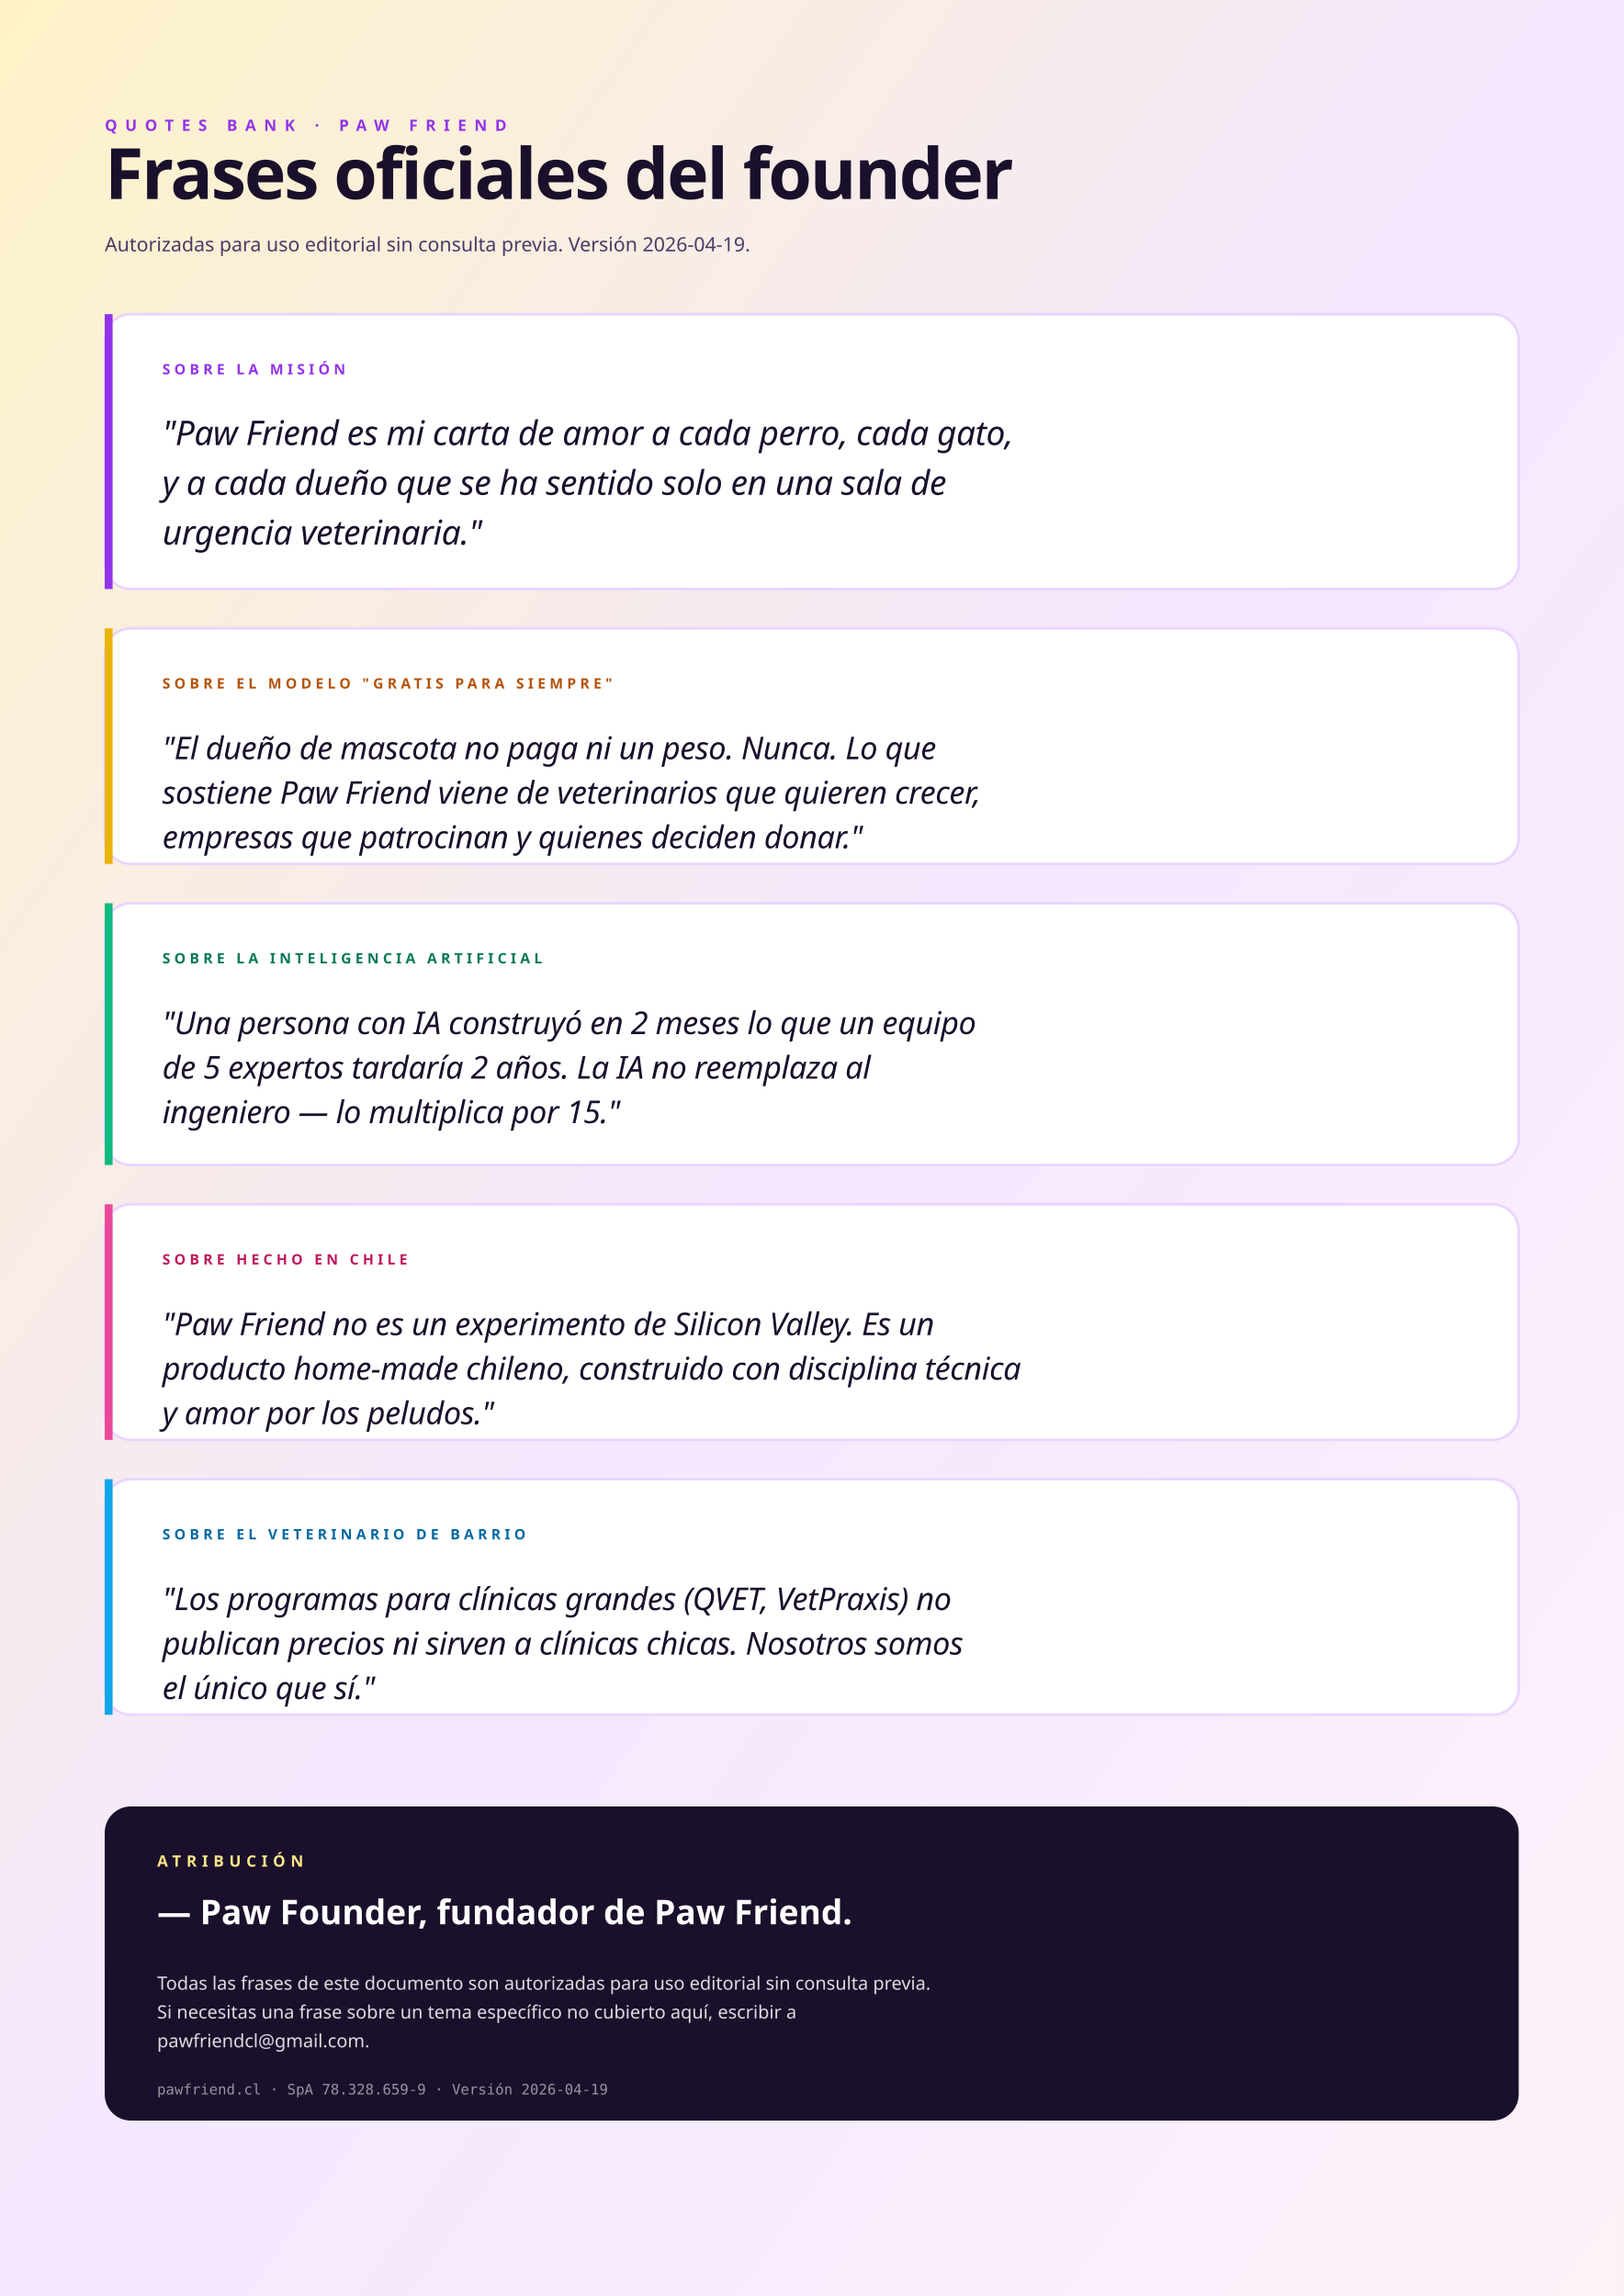
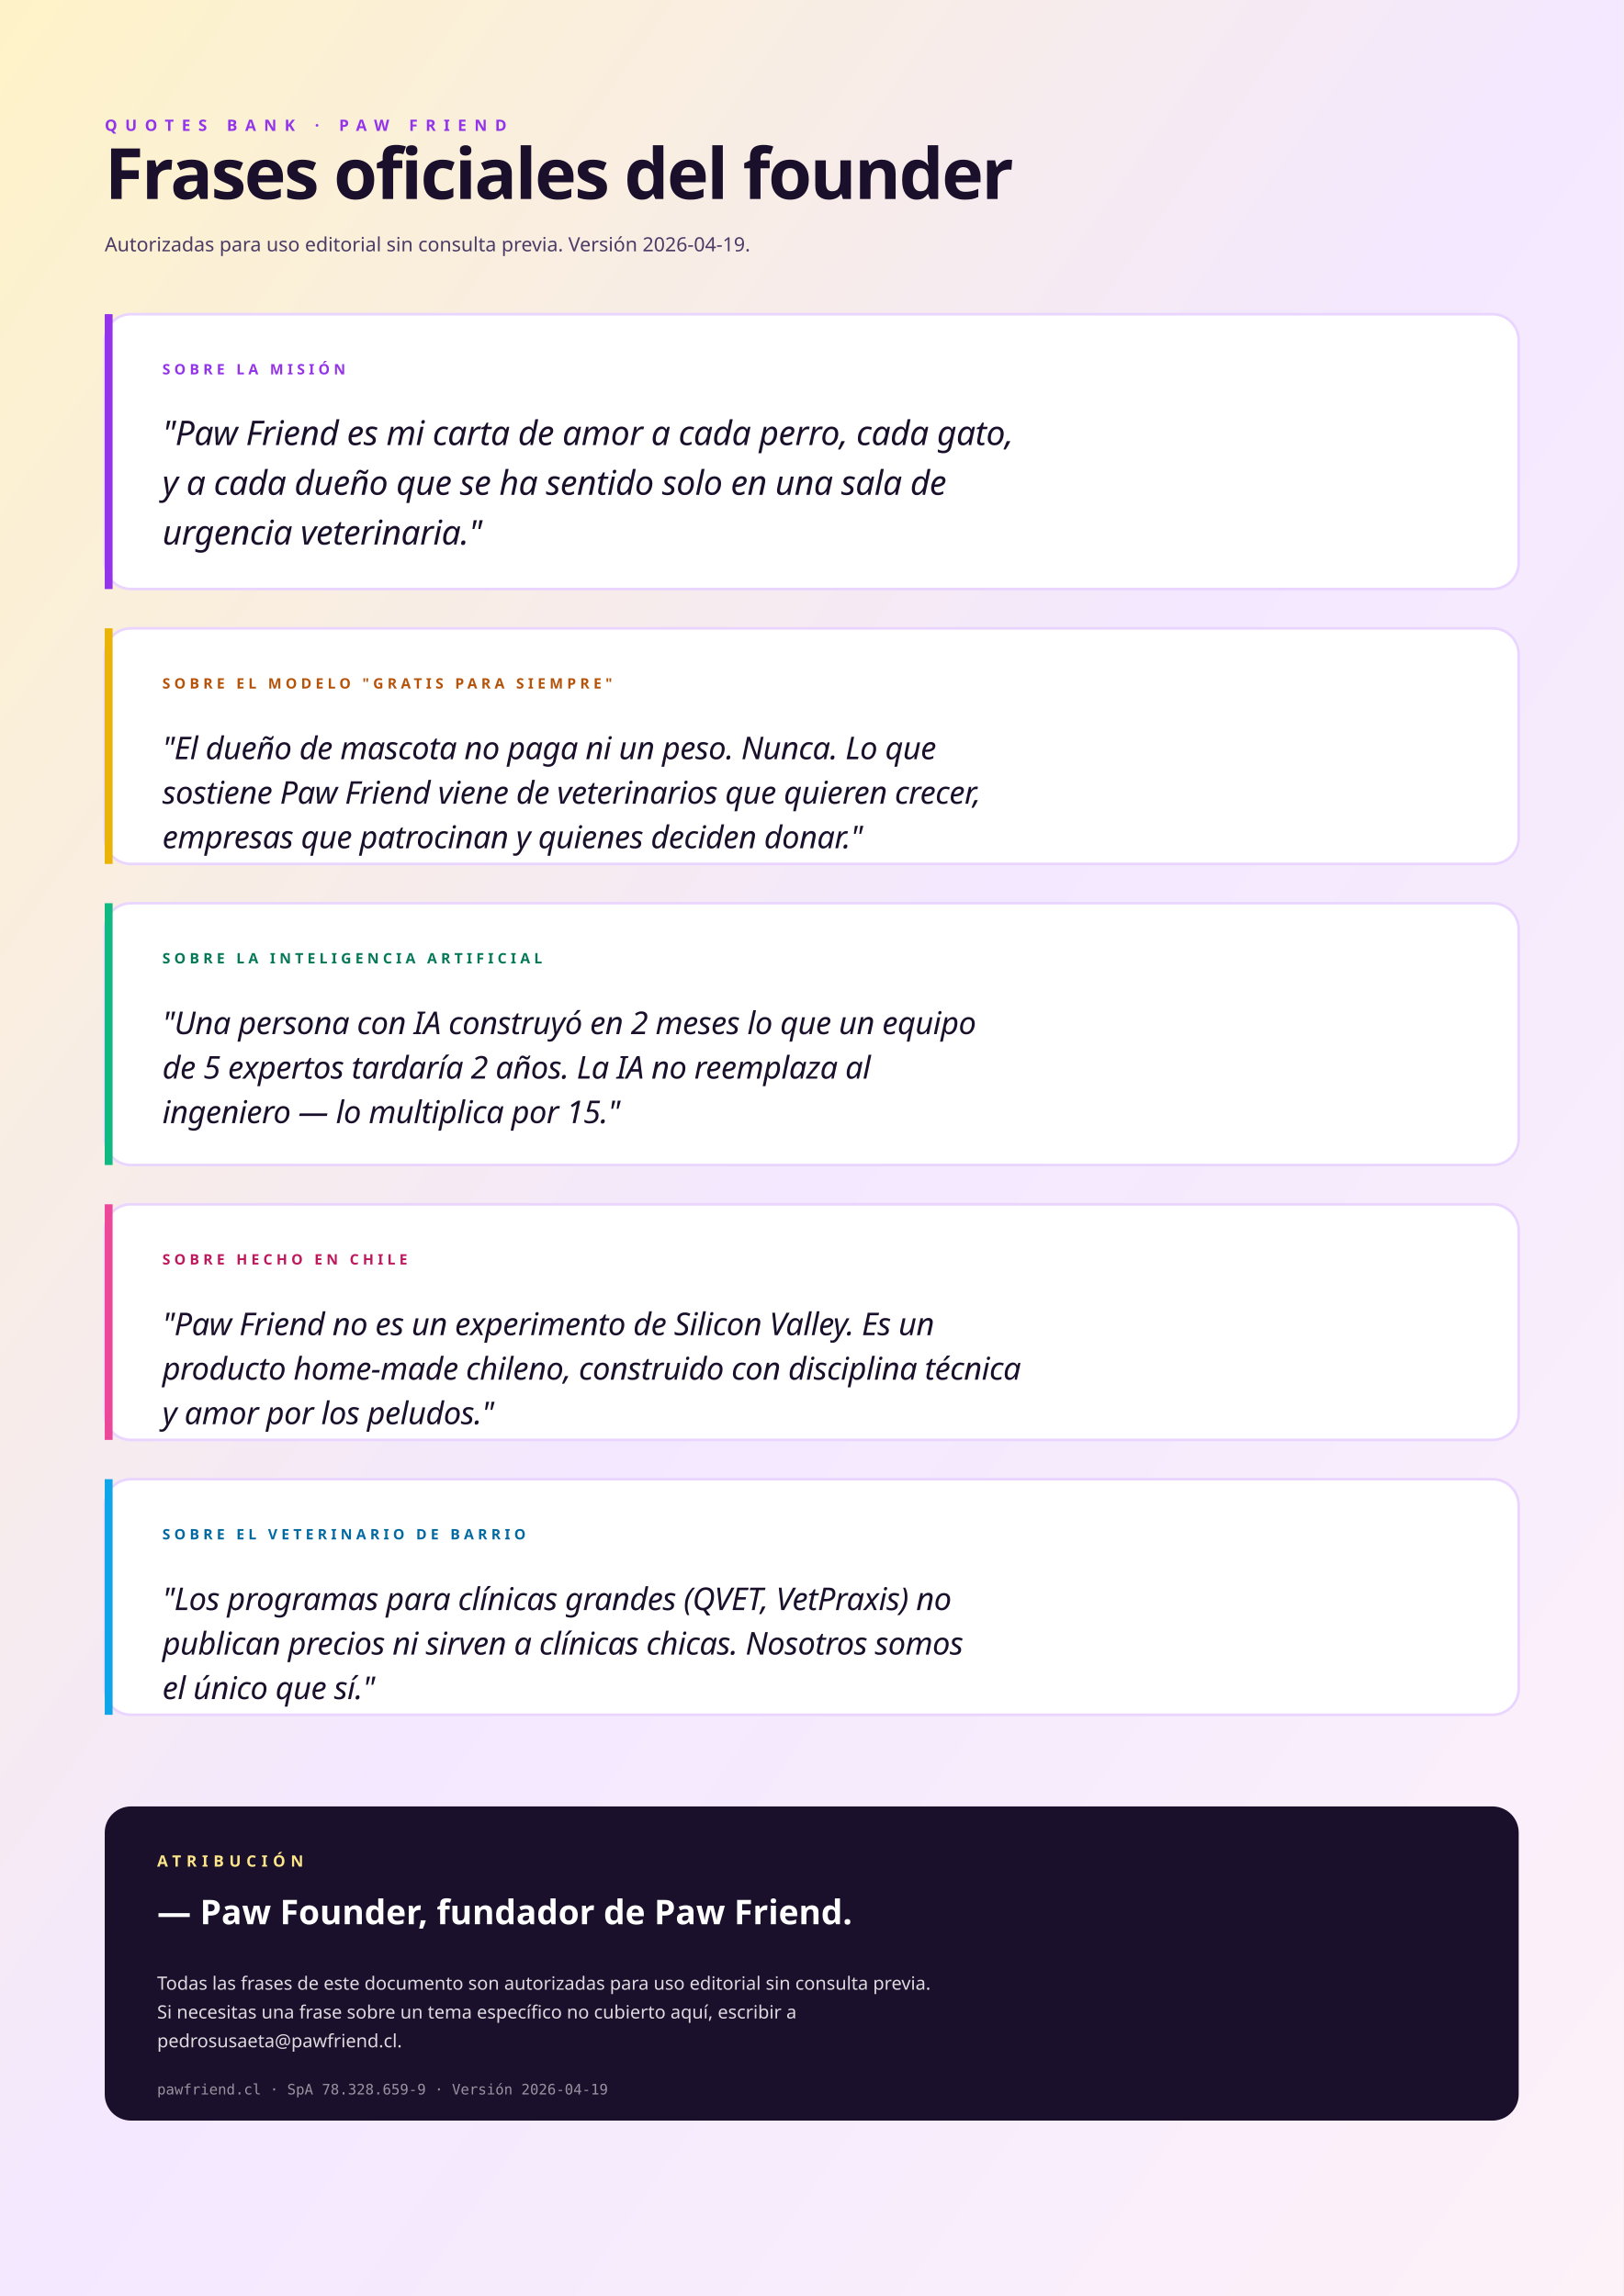
<svg xmlns="http://www.w3.org/2000/svg" viewBox="0 0 1240 1754" width="1240" height="1754" role="img" aria-label="Paw Friend quotes bank A4">
  <defs>
    <linearGradient id="qb-bg" x1="0" y1="0" x2="1" y2="1">
      <stop offset="0" stop-color="#fef3c7" />
      <stop offset="0.5" stop-color="#f3e8ff" />
      <stop offset="1" stop-color="#fdf2f8" />
    </linearGradient>
  </defs>
  <rect width="1240" height="1754" fill="url(#qb-bg)" />
  <g transform="translate(80 80)">
    <text x="0" y="20" font-family="'Plus Jakarta Sans',sans-serif" font-weight="800" font-size="12" fill="#9333ea" letter-spacing="6">QUOTES BANK · PAW FRIEND</text>
    <text x="0" y="72" font-family="'Fredoka','Plus Jakarta Sans',sans-serif" font-weight="600" font-size="54" fill="#1a102b" letter-spacing="-1.5">Frases oficiales del founder</text>
    <text x="0" y="112" font-family="'Plus Jakarta Sans',sans-serif" font-weight="500" font-size="15" fill="#4b3b66">Autorizadas para uso editorial sin consulta previa. Versión 2026-04-19.</text>
  </g>
  <g transform="translate(80 240)">
    <rect x="0" y="0" width="1080" height="210" rx="20" fill="#ffffff" stroke="#e9d5ff" stroke-width="2" />
    <rect x="0" y="0" width="6" height="210" fill="#9333ea" />
    <text x="44" y="46" font-family="'Plus Jakarta Sans',sans-serif" font-weight="800" font-size="11" fill="#9333ea" letter-spacing="3">SOBRE LA MISIÓN</text>
    <text x="44" y="100" font-family="'Fredoka','Plus Jakarta Sans',sans-serif" font-weight="500" font-style="italic" font-size="26" fill="#1a102b" letter-spacing="-.3">
      <tspan x="44" dy="0">"Paw Friend es mi carta de amor a cada perro, cada gato,</tspan>
      <tspan x="44" dy="38">y a cada dueño que se ha sentido solo en una sala de</tspan>
      <tspan x="44" dy="38">urgencia veterinaria."</tspan>
    </text>
  </g>
  <g transform="translate(80 480)">
    <rect x="0" y="0" width="1080" height="180" rx="20" fill="#ffffff" stroke="#e9d5ff" stroke-width="2" />
    <rect x="0" y="0" width="6" height="180" fill="#eab308" />
    <text x="44" y="46" font-family="'Plus Jakarta Sans',sans-serif" font-weight="800" font-size="11" fill="#b45309" letter-spacing="3">SOBRE EL MODELO "GRATIS PARA SIEMPRE"</text>
    <text x="44" y="100" font-family="'Fredoka','Plus Jakarta Sans',sans-serif" font-weight="500" font-style="italic" font-size="24" fill="#1a102b" letter-spacing="-.3">
      <tspan x="44" dy="0">"El dueño de mascota no paga ni un peso. Nunca. Lo que</tspan>
      <tspan x="44" dy="34">sostiene Paw Friend viene de veterinarios que quieren crecer,</tspan>
      <tspan x="44" dy="34">empresas que patrocinan y quienes deciden donar."</tspan>
    </text>
  </g>
  <g transform="translate(80 690)">
    <rect x="0" y="0" width="1080" height="200" rx="20" fill="#ffffff" stroke="#e9d5ff" stroke-width="2" />
    <rect x="0" y="0" width="6" height="200" fill="#10b981" />
    <text x="44" y="46" font-family="'Plus Jakarta Sans',sans-serif" font-weight="800" font-size="11" fill="#047857" letter-spacing="3">SOBRE LA INTELIGENCIA ARTIFICIAL</text>
    <text x="44" y="100" font-family="'Fredoka','Plus Jakarta Sans',sans-serif" font-weight="500" font-style="italic" font-size="24" fill="#1a102b" letter-spacing="-.3">
      <tspan x="44" dy="0">"Una persona con IA construyó en 2 meses lo que un equipo</tspan>
      <tspan x="44" dy="34">de 5 expertos tardaría 2 años. La IA no reemplaza al</tspan>
      <tspan x="44" dy="34">ingeniero — lo multiplica por 15."</tspan>
    </text>
  </g>
  <g transform="translate(80 920)">
    <rect x="0" y="0" width="1080" height="180" rx="20" fill="#ffffff" stroke="#e9d5ff" stroke-width="2" />
    <rect x="0" y="0" width="6" height="180" fill="#ec4899" />
    <text x="44" y="46" font-family="'Plus Jakarta Sans',sans-serif" font-weight="800" font-size="11" fill="#be185d" letter-spacing="3">SOBRE HECHO EN CHILE</text>
    <text x="44" y="100" font-family="'Fredoka','Plus Jakarta Sans',sans-serif" font-weight="500" font-style="italic" font-size="24" fill="#1a102b" letter-spacing="-.3">
      <tspan x="44" dy="0">"Paw Friend no es un experimento de Silicon Valley. Es un</tspan>
      <tspan x="44" dy="34">producto home-made chileno, construido con disciplina técnica</tspan>
      <tspan x="44" dy="34">y amor por los peludos."</tspan>
    </text>
  </g>
  <g transform="translate(80 1130)">
    <rect x="0" y="0" width="1080" height="180" rx="20" fill="#ffffff" stroke="#e9d5ff" stroke-width="2" />
    <rect x="0" y="0" width="6" height="180" fill="#0ea5e9" />
    <text x="44" y="46" font-family="'Plus Jakarta Sans',sans-serif" font-weight="800" font-size="11" fill="#0369a1" letter-spacing="3">SOBRE EL VETERINARIO DE BARRIO</text>
    <text x="44" y="100" font-family="'Fredoka','Plus Jakarta Sans',sans-serif" font-weight="500" font-style="italic" font-size="24" fill="#1a102b" letter-spacing="-.3">
      <tspan x="44" dy="0">"Los programas para clínicas grandes (QVET, VetPraxis) no</tspan>
      <tspan x="44" dy="34">publican precios ni sirven a clínicas chicas. Nosotros somos</tspan>
      <tspan x="44" dy="34">el único que sí."</tspan>
    </text>
  </g>
  <g transform="translate(80 1380)">
    <rect x="0" y="0" width="1080" height="240" rx="20" fill="#1a102b" />
    <text x="40" y="46" font-family="'Plus Jakarta Sans',sans-serif" font-weight="800" font-size="12" fill="#fde68a" letter-spacing="4">ATRIBUCIÓN</text>
    <text x="40" y="90" font-family="'Fredoka','Plus Jakarta Sans',sans-serif" font-weight="600" font-size="26" fill="#ffffff">
      <tspan x="40" dy="0">— Paw Founder, fundador de Paw Friend.</tspan>
    </text>
    <text x="40" y="140" font-family="'Plus Jakarta Sans',sans-serif" font-weight="500" font-size="14" fill="rgba(255,255,255,0.85)">
      <tspan x="40" dy="0">Todas las frases de este documento son autorizadas para uso editorial sin consulta previa.</tspan>
      <tspan x="40" dy="22">Si necesitas una frase sobre un tema específico no cubierto aquí, escribir a</tspan>
-       <tspan x="40" dy="22">pawfriendcl@gmail.com.</tspan>
+       <tspan x="40" dy="22">pedrosusaeta@pawfriend.cl.</tspan>
    </text>
    <text x="40" y="220" font-family="'JetBrains Mono',monospace" font-weight="500" font-size="11" fill="rgba(255,255,255,0.55)">pawfriend.cl · SpA 78.328.659-9 · Versión 2026-04-19</text>
  </g>
</svg>
